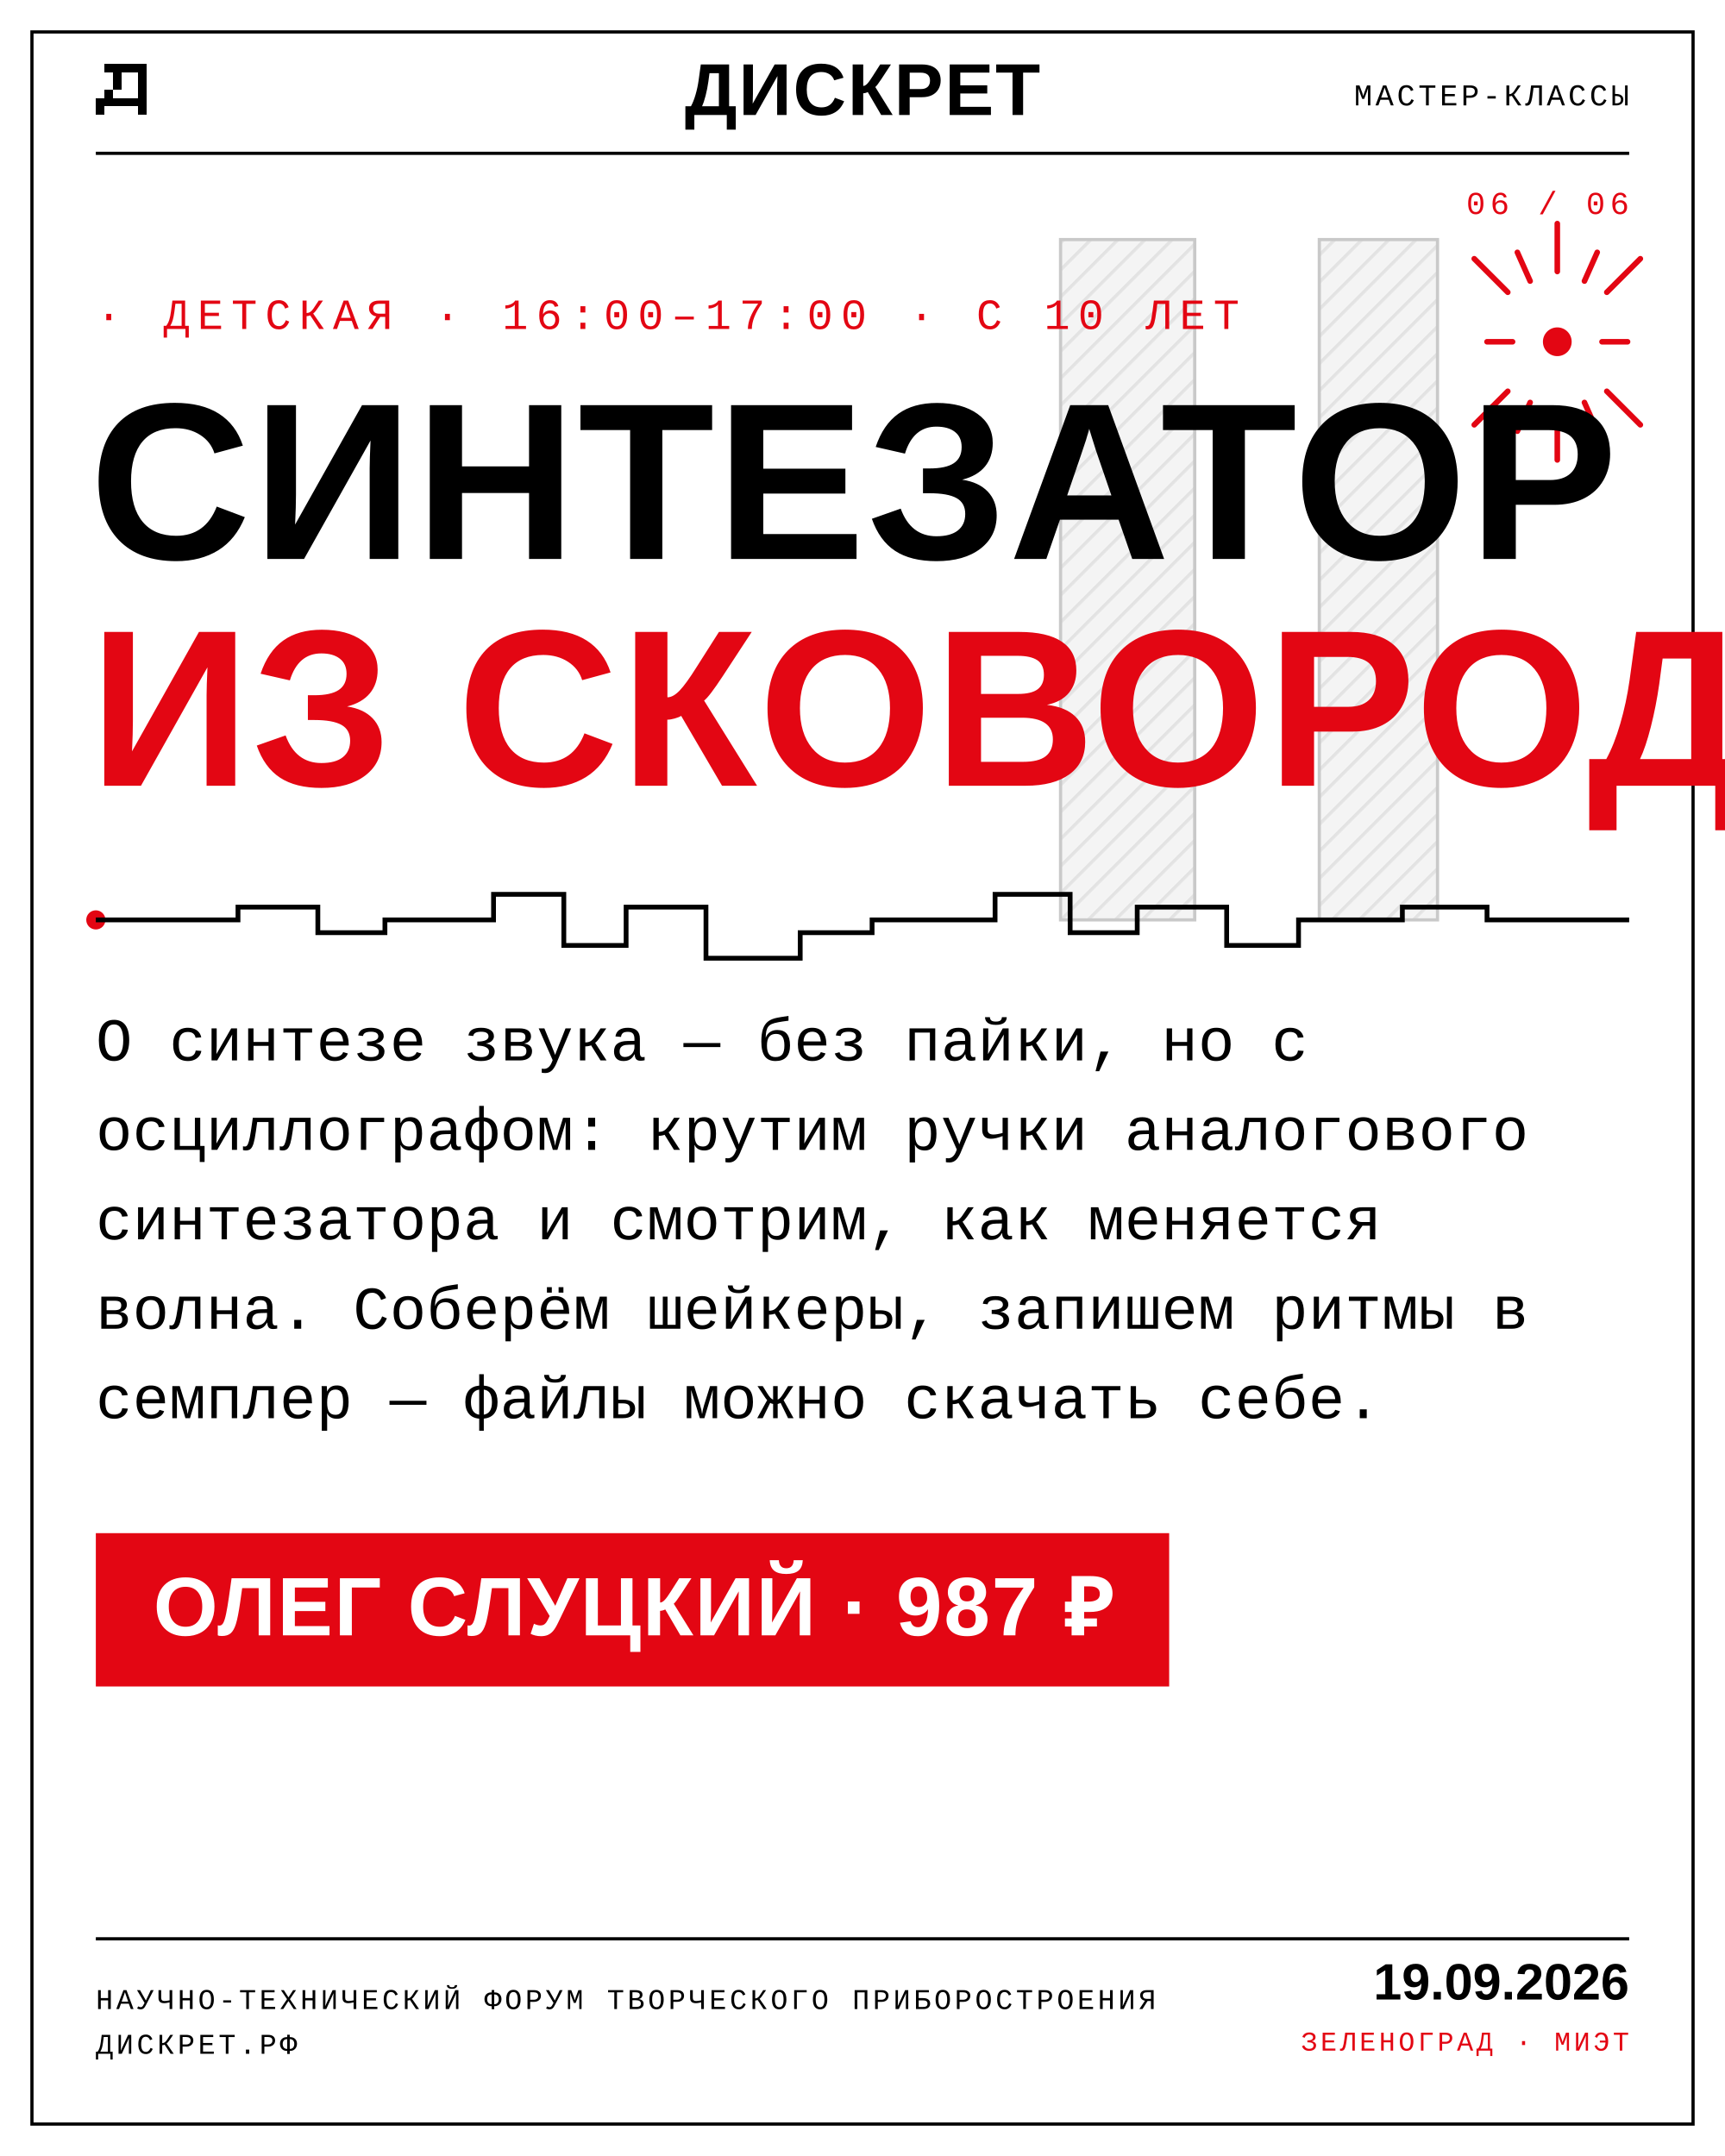
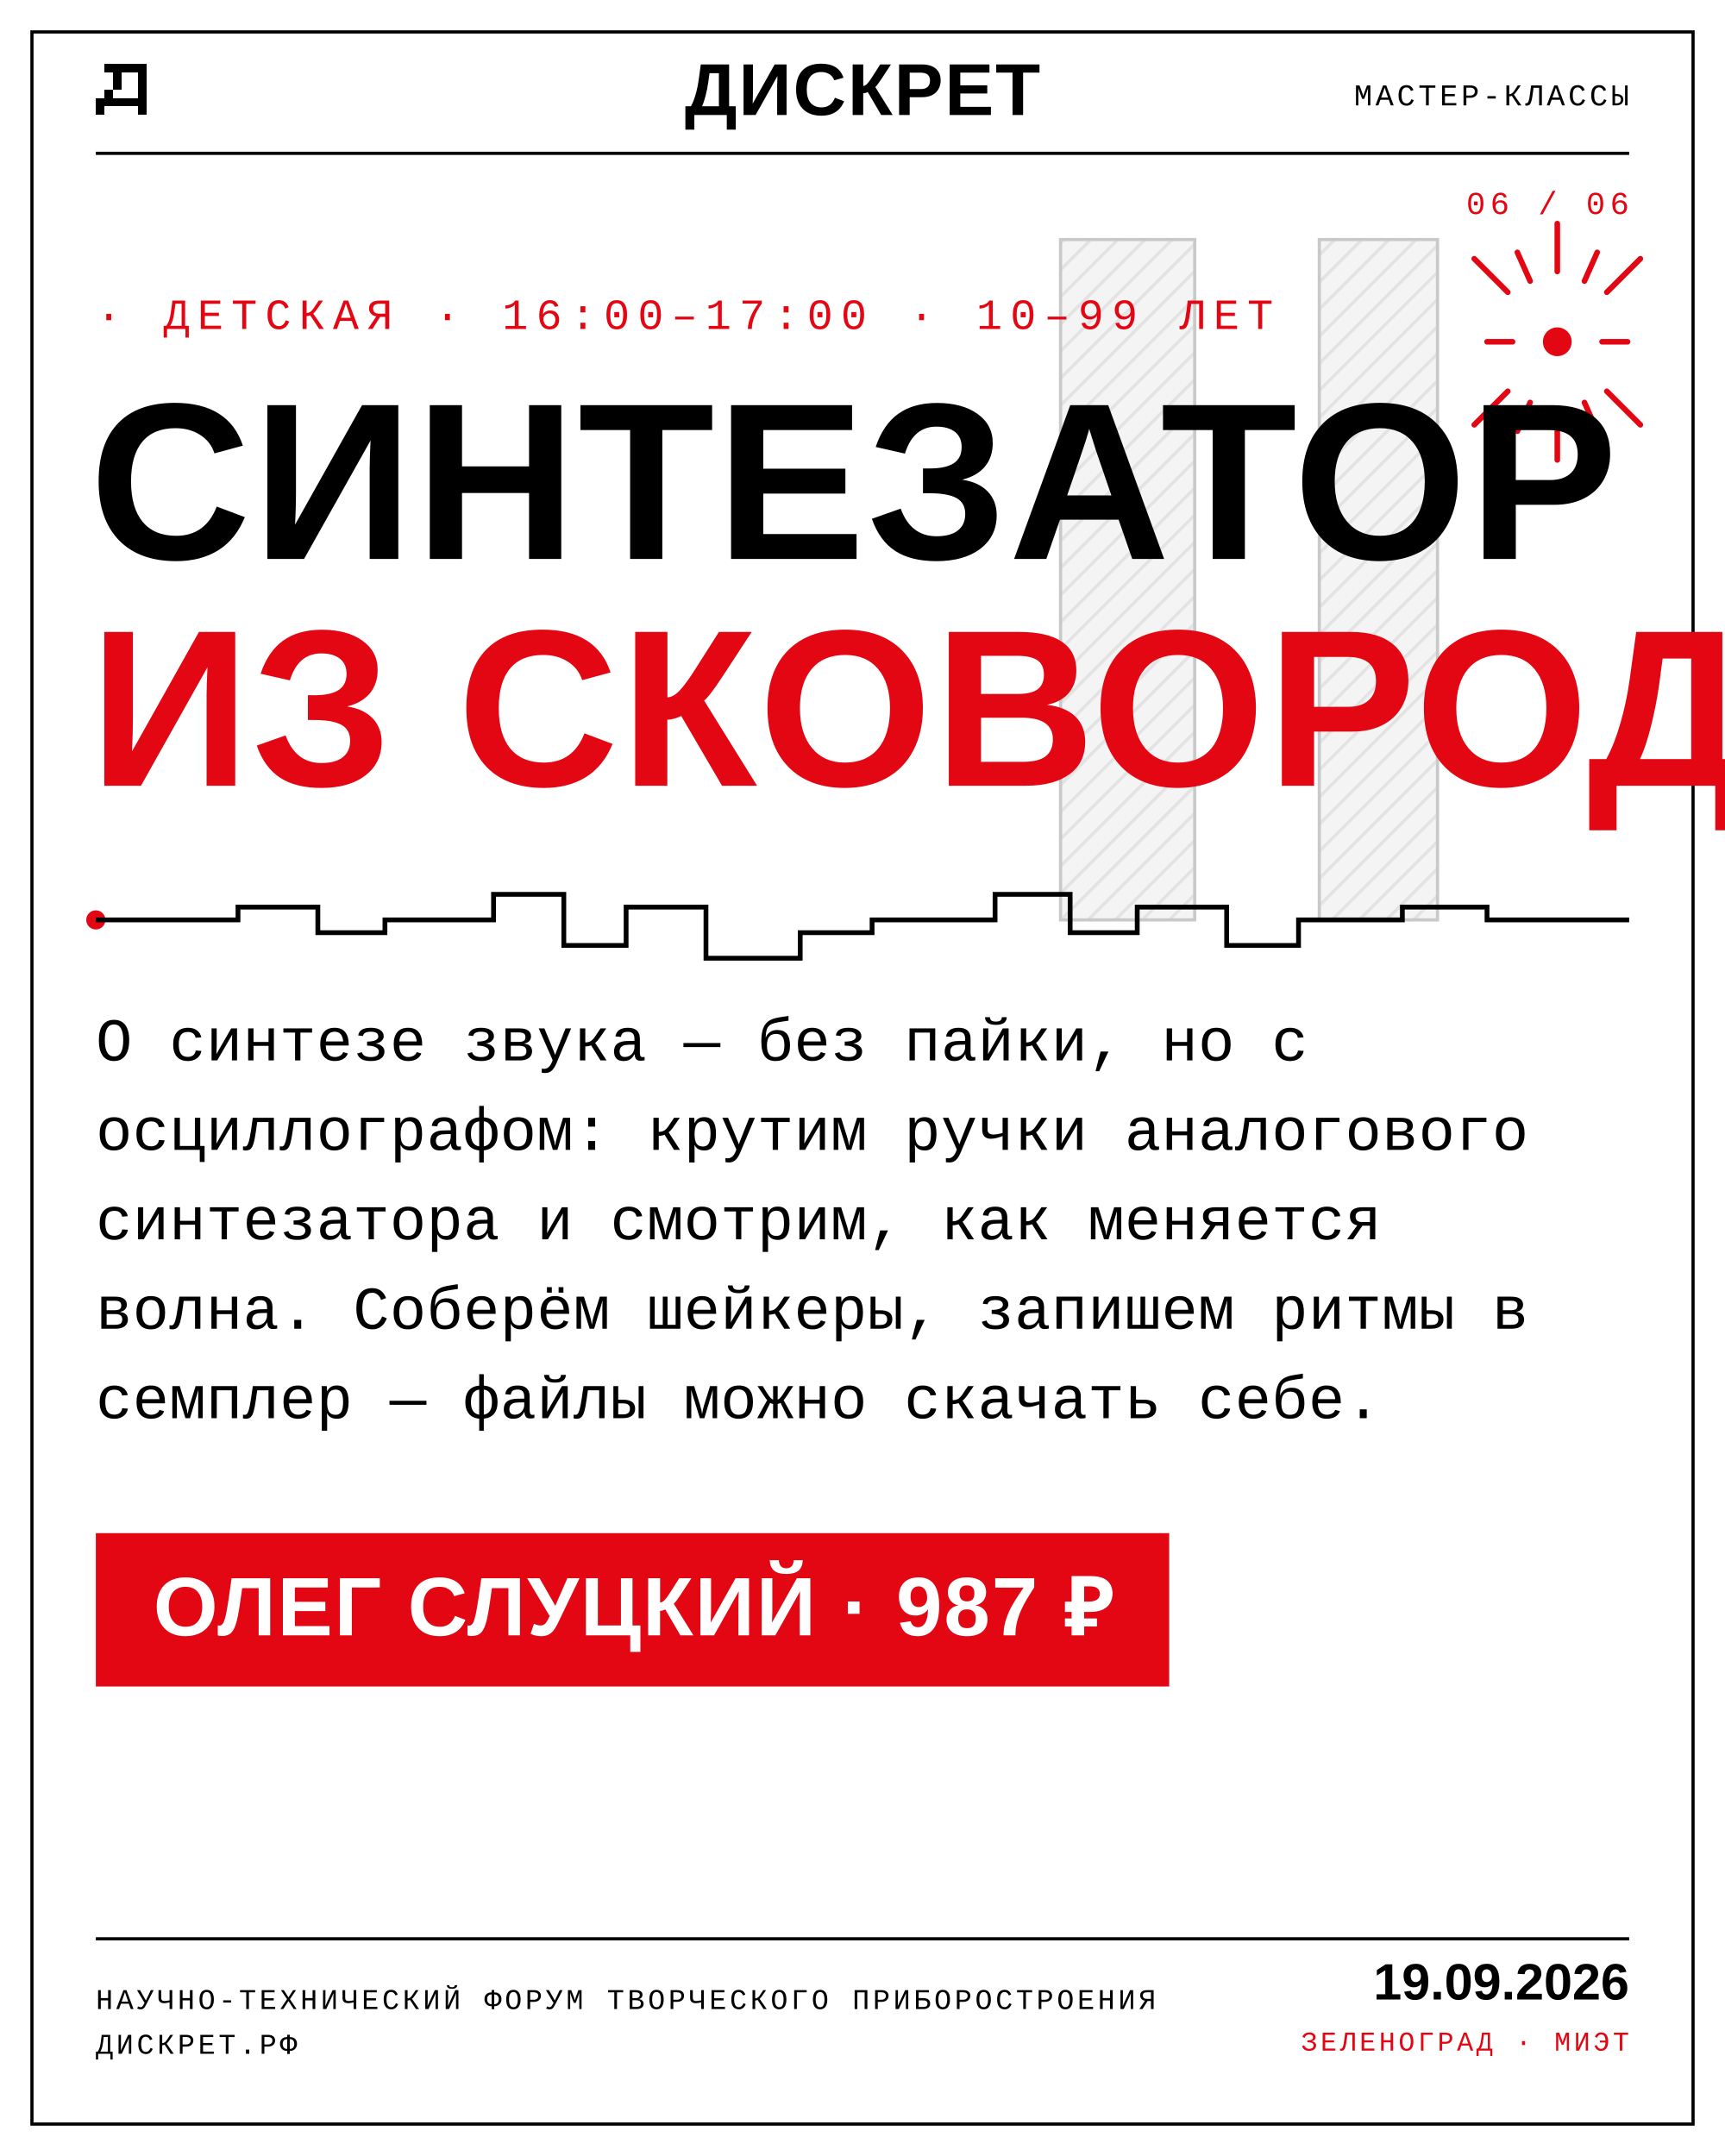
<svg xmlns="http://www.w3.org/2000/svg" width="1080" height="1350" viewBox="0 0 1080 1350" fill="none" font-family="'Arial Narrow','Helvetica Neue',Arial,sans-serif">
  <defs>
    <g id="logoD" shape-rendering="crispEdges" transform="scale(0.66667)">
      <rect x="10" y="0" width="2" height="12" />
      <rect x="2" y="0" width="8" height="2" />
      <rect x="4" y="2" width="2" height="4" />
      <rect x="2" y="6" width="2" height="2" />
      <rect x="0" y="8" width="12" height="2" />
      <rect x="0" y="10" width="2" height="2" />
    </g>
    <pattern id="th" width="12" height="12" patternTransform="rotate(45)" patternUnits="userSpaceOnUse">
      <rect width="12" height="12" fill="#f4f4f4" />
      <line x1="0" y1="0" x2="0" y2="12" stroke="#e3e3e3" stroke-width="4" />
    </pattern>
  </defs>
  <rect width="1080" height="1350" fill="#FFFFFF" />
  <rect x="20" y="20" width="1040" height="1310" fill="none" stroke="#000" stroke-width="2" />
  <use href="#logoD" fill="#000" transform="translate(60,40) scale(4.0)" />
  <text x="540" y="72" text-anchor="middle" font-weight="800" font-size="46" letter-spacing="1" fill="#000">ДИСКРЕТ</text>
  <text x="1020" y="66" text-anchor="end" font-family="'Courier New',monospace" font-size="19" letter-spacing="2" fill="#000">МАСТЕР-КЛАССЫ</text>
  <line x1="60" y1="96" x2="1020" y2="96" stroke="#000" stroke-width="2" />
  <text x="1020" y="134" text-anchor="end" font-family="'Courier New',monospace" font-size="20" letter-spacing="3" fill="#E30613">06 / 06</text>
  <g stroke="#c9c9c9" stroke-width="2">
    <rect x="664" y="150" width="84" height="426" fill="url(#th)" />
    <rect x="826" y="150" width="74" height="426" fill="url(#th)" />
  </g>
  <g stroke="#E30613" stroke-width="3.5" stroke-linecap="round">
    <line x1="975" y1="170" x2="975" y2="140" />
    <line x1="975" y1="258" x2="975" y2="288" />
    <line x1="931" y1="214" x2="947" y2="214" />
    <line x1="1003" y1="214" x2="1019" y2="214" />
    <line x1="944" y1="183" x2="923" y2="162" />
    <line x1="1006" y1="183" x2="1027" y2="162" />
    <line x1="944" y1="245" x2="923" y2="266" />
    <line x1="1006" y1="245" x2="1027" y2="266" />
    <line x1="958" y1="176" x2="950" y2="158" />
    <line x1="992" y1="176" x2="1000" y2="158" />
    <line x1="958" y1="252" x2="950" y2="270" />
    <line x1="992" y1="252" x2="1000" y2="270" />
  </g>
  <circle cx="975" cy="214" r="9" fill="#E30613" />
-   <text x="60" y="206" font-family="'Courier New',monospace" font-size="27" letter-spacing="5" fill="#E30613">· ДЕТСКАЯ · 16:00–17:00 · С 10 ЛЕТ</text>
+   <text x="60" y="206" font-family="'Courier New',monospace" font-size="27" letter-spacing="5" fill="#E30613">· ДЕТСКАЯ · 16:00–17:00 · 10–99 ЛЕТ</text>
  <text x="56" y="350" font-weight="800" font-size="140" letter-spacing="1" fill="#000" textLength="960" lengthAdjust="spacingAndGlyphs">СИНТЕЗАТОР</text>
  <text x="56" y="492" font-weight="800" font-size="140" letter-spacing="1" fill="#E30613" textLength="960" lengthAdjust="spacingAndGlyphs">ИЗ СКОВОРОДКИ</text>
  <circle cx="60" cy="576" r="6" fill="#E30613" />
  <polyline points="60,576 149,576 149,568 199,568 199,584 241,584 241,576 309,576 309,560 353,560 353,592 392,592 392,568 442,568 442,600 501,600 501,584 546,584 546,576 623,576 623,560 670,560 670,584 712,584 712,568 768,568 768,592 813,592 813,576 878,576 878,568 931,568 931,576 1020,576" fill="none" stroke="#000" stroke-width="3" />
  <text x="60" y="664" font-family="'Courier New',monospace" font-size="38" letter-spacing="0.2" fill="#000">О синтезе звука — без пайки, но с</text>
  <text x="60" y="720" font-family="'Courier New',monospace" font-size="38" letter-spacing="0.2" fill="#000">осциллографом: крутим ручки аналогового</text>
  <text x="60" y="776" font-family="'Courier New',monospace" font-size="38" letter-spacing="0.2" fill="#000">синтезатора и смотрим, как меняется</text>
  <text x="60" y="832" font-family="'Courier New',monospace" font-size="38" letter-spacing="0.2" fill="#000">волна. Соберём шейкеры, запишем ритмы в</text>
  <text x="60" y="888" font-family="'Courier New',monospace" font-size="38" letter-spacing="0.2" fill="#000">семплер — файлы можно скачать себе.</text>
  <rect x="60" y="960" width="672" height="96" fill="#E30613" />
  <text x="96" y="1024" font-weight="800" font-size="52" letter-spacing="1" fill="#FFF">ОЛЕГ СЛУЦКИЙ · 987 ₽</text>
  <line x1="60" y1="1214" x2="1020" y2="1214" stroke="#000" stroke-width="2" />
  <text x="60" y="1258" font-family="'Courier New',monospace" font-size="18" letter-spacing="2" fill="#000">НАУЧНО-ТЕХНИЧЕСКИЙ ФОРУМ ТВОРЧЕСКОГО ПРИБОРОСТРОЕНИЯ</text>
  <text x="60" y="1286" font-family="'Courier New',monospace" font-size="18" letter-spacing="2" fill="#000">ДИСКРЕТ.РФ</text>
  <text x="1020" y="1252" text-anchor="end" font-weight="800" font-size="32" fill="#000">19.09.2026</text>
  <text x="1020" y="1284" text-anchor="end" font-family="'Courier New',monospace" font-size="17" letter-spacing="2" fill="#E30613">ЗЕЛЕНОГРАД · МИЭТ</text>
</svg>
